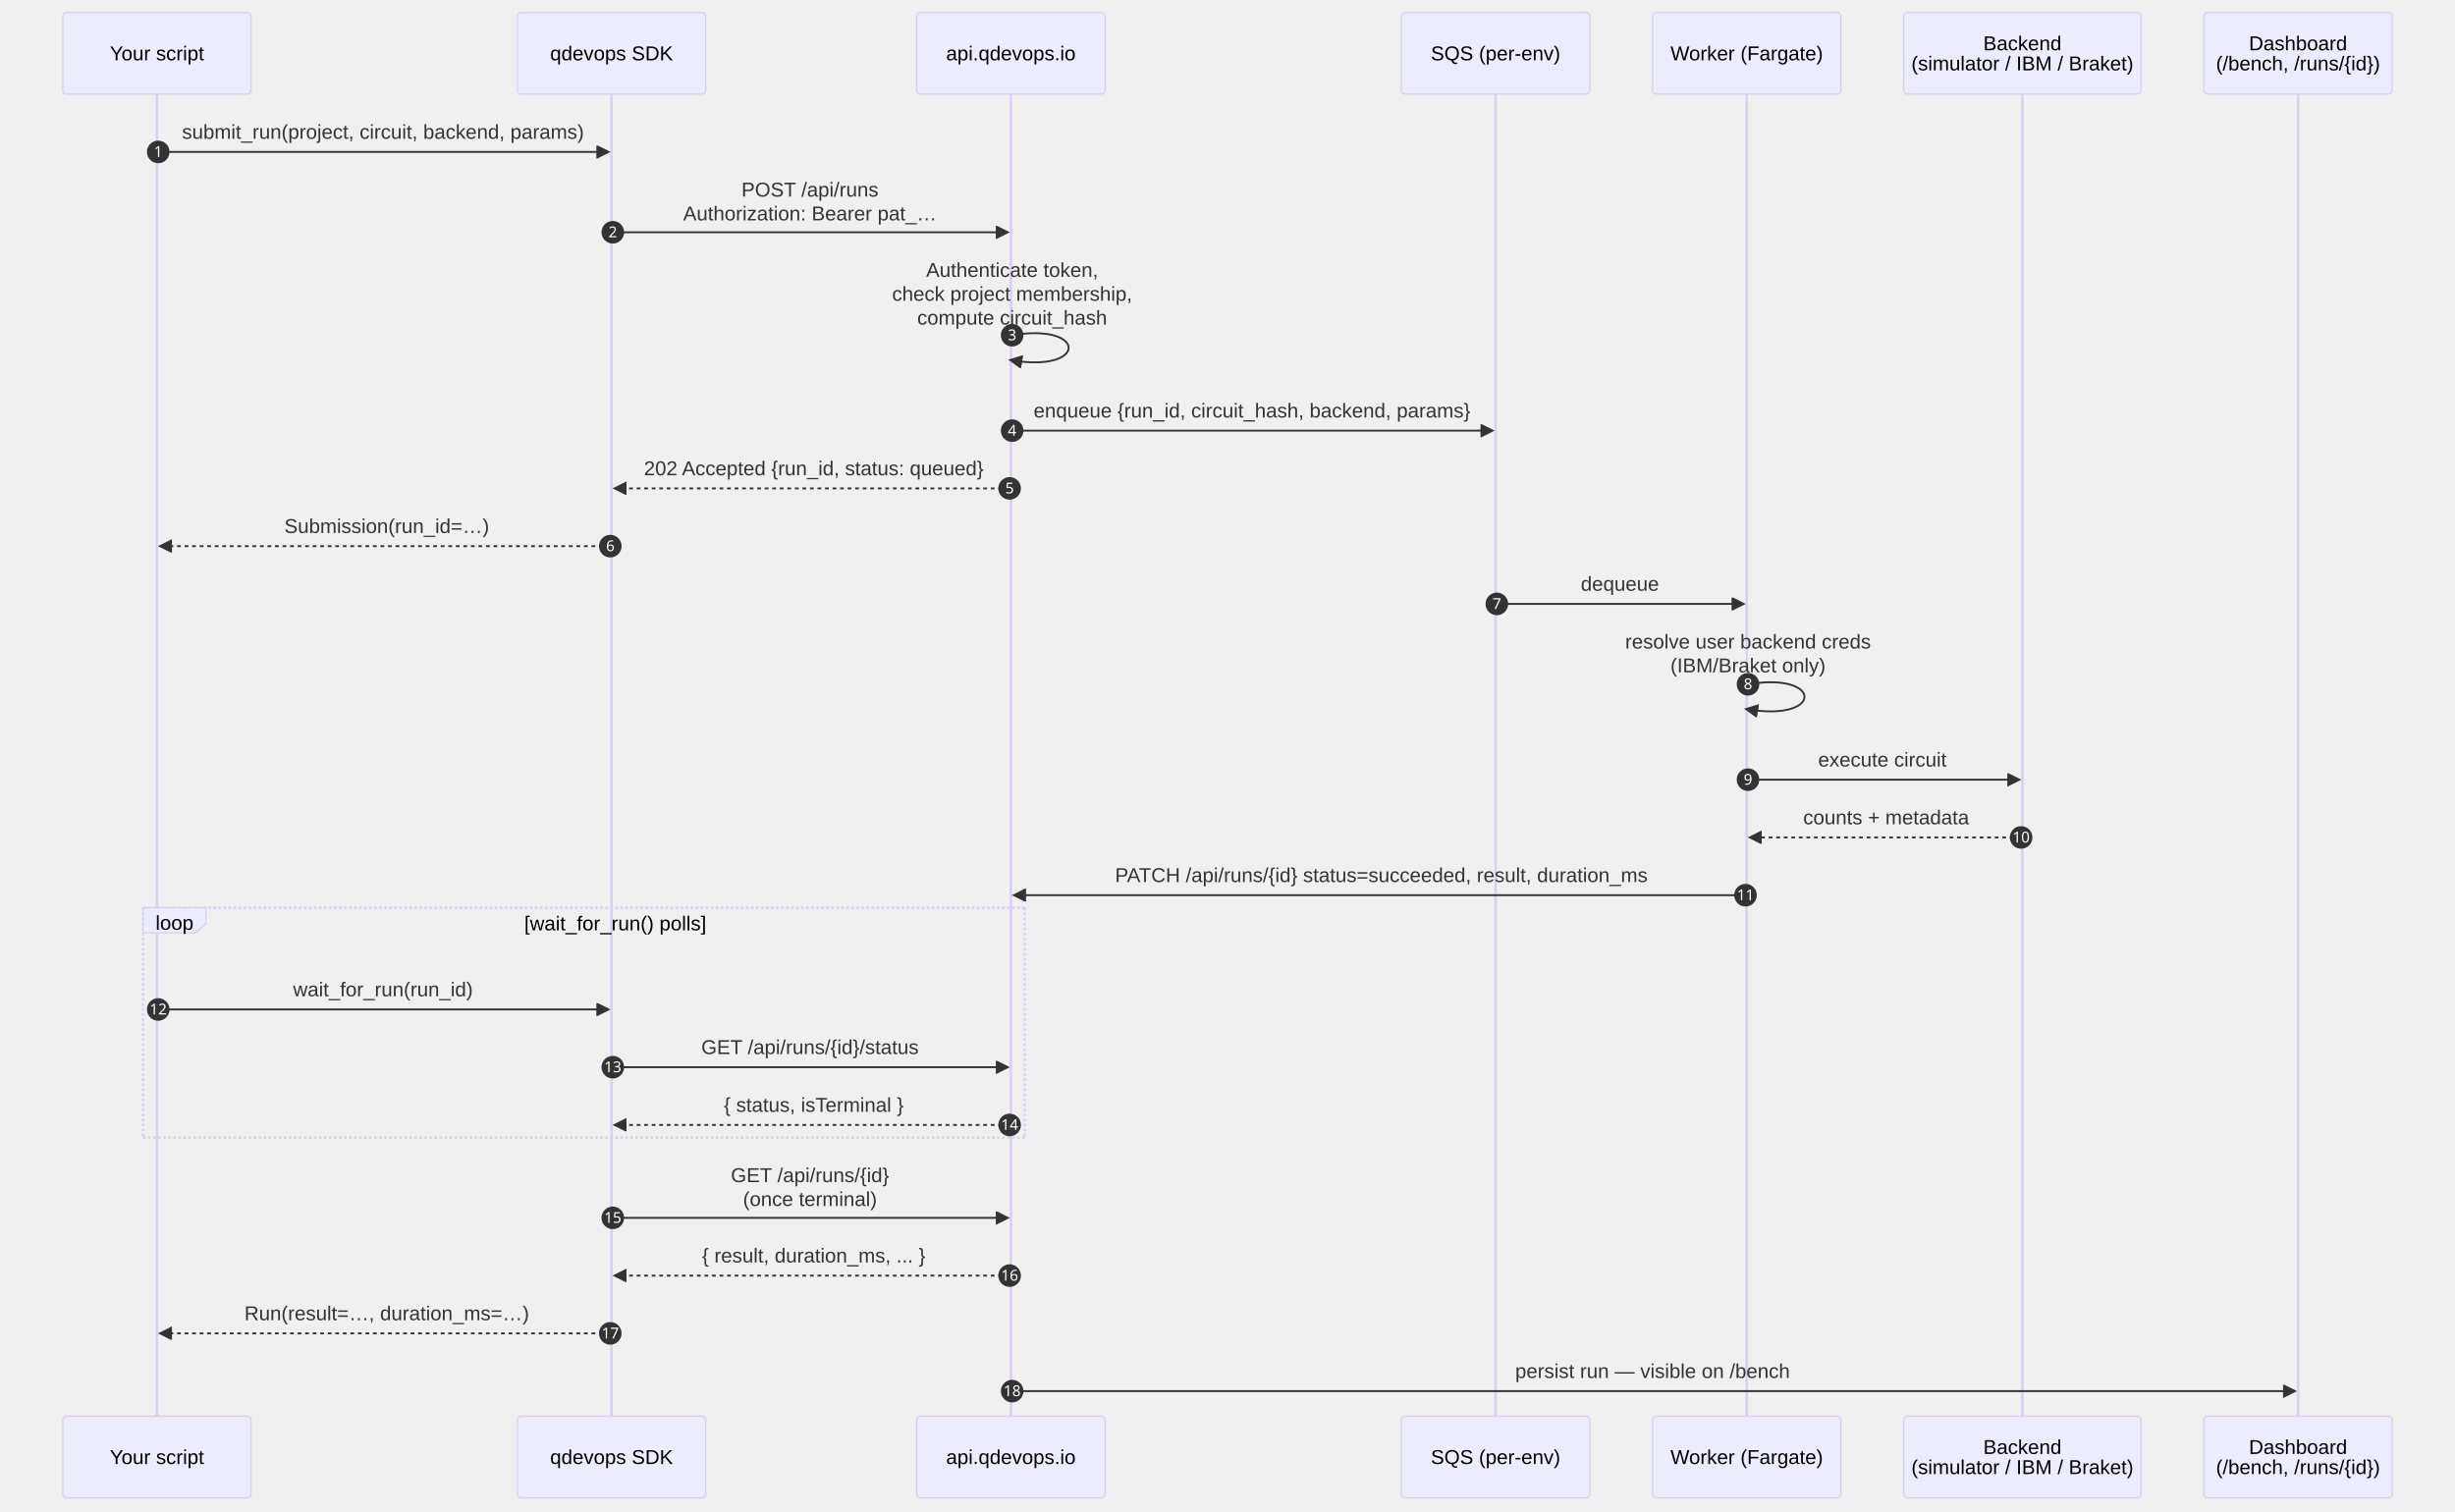
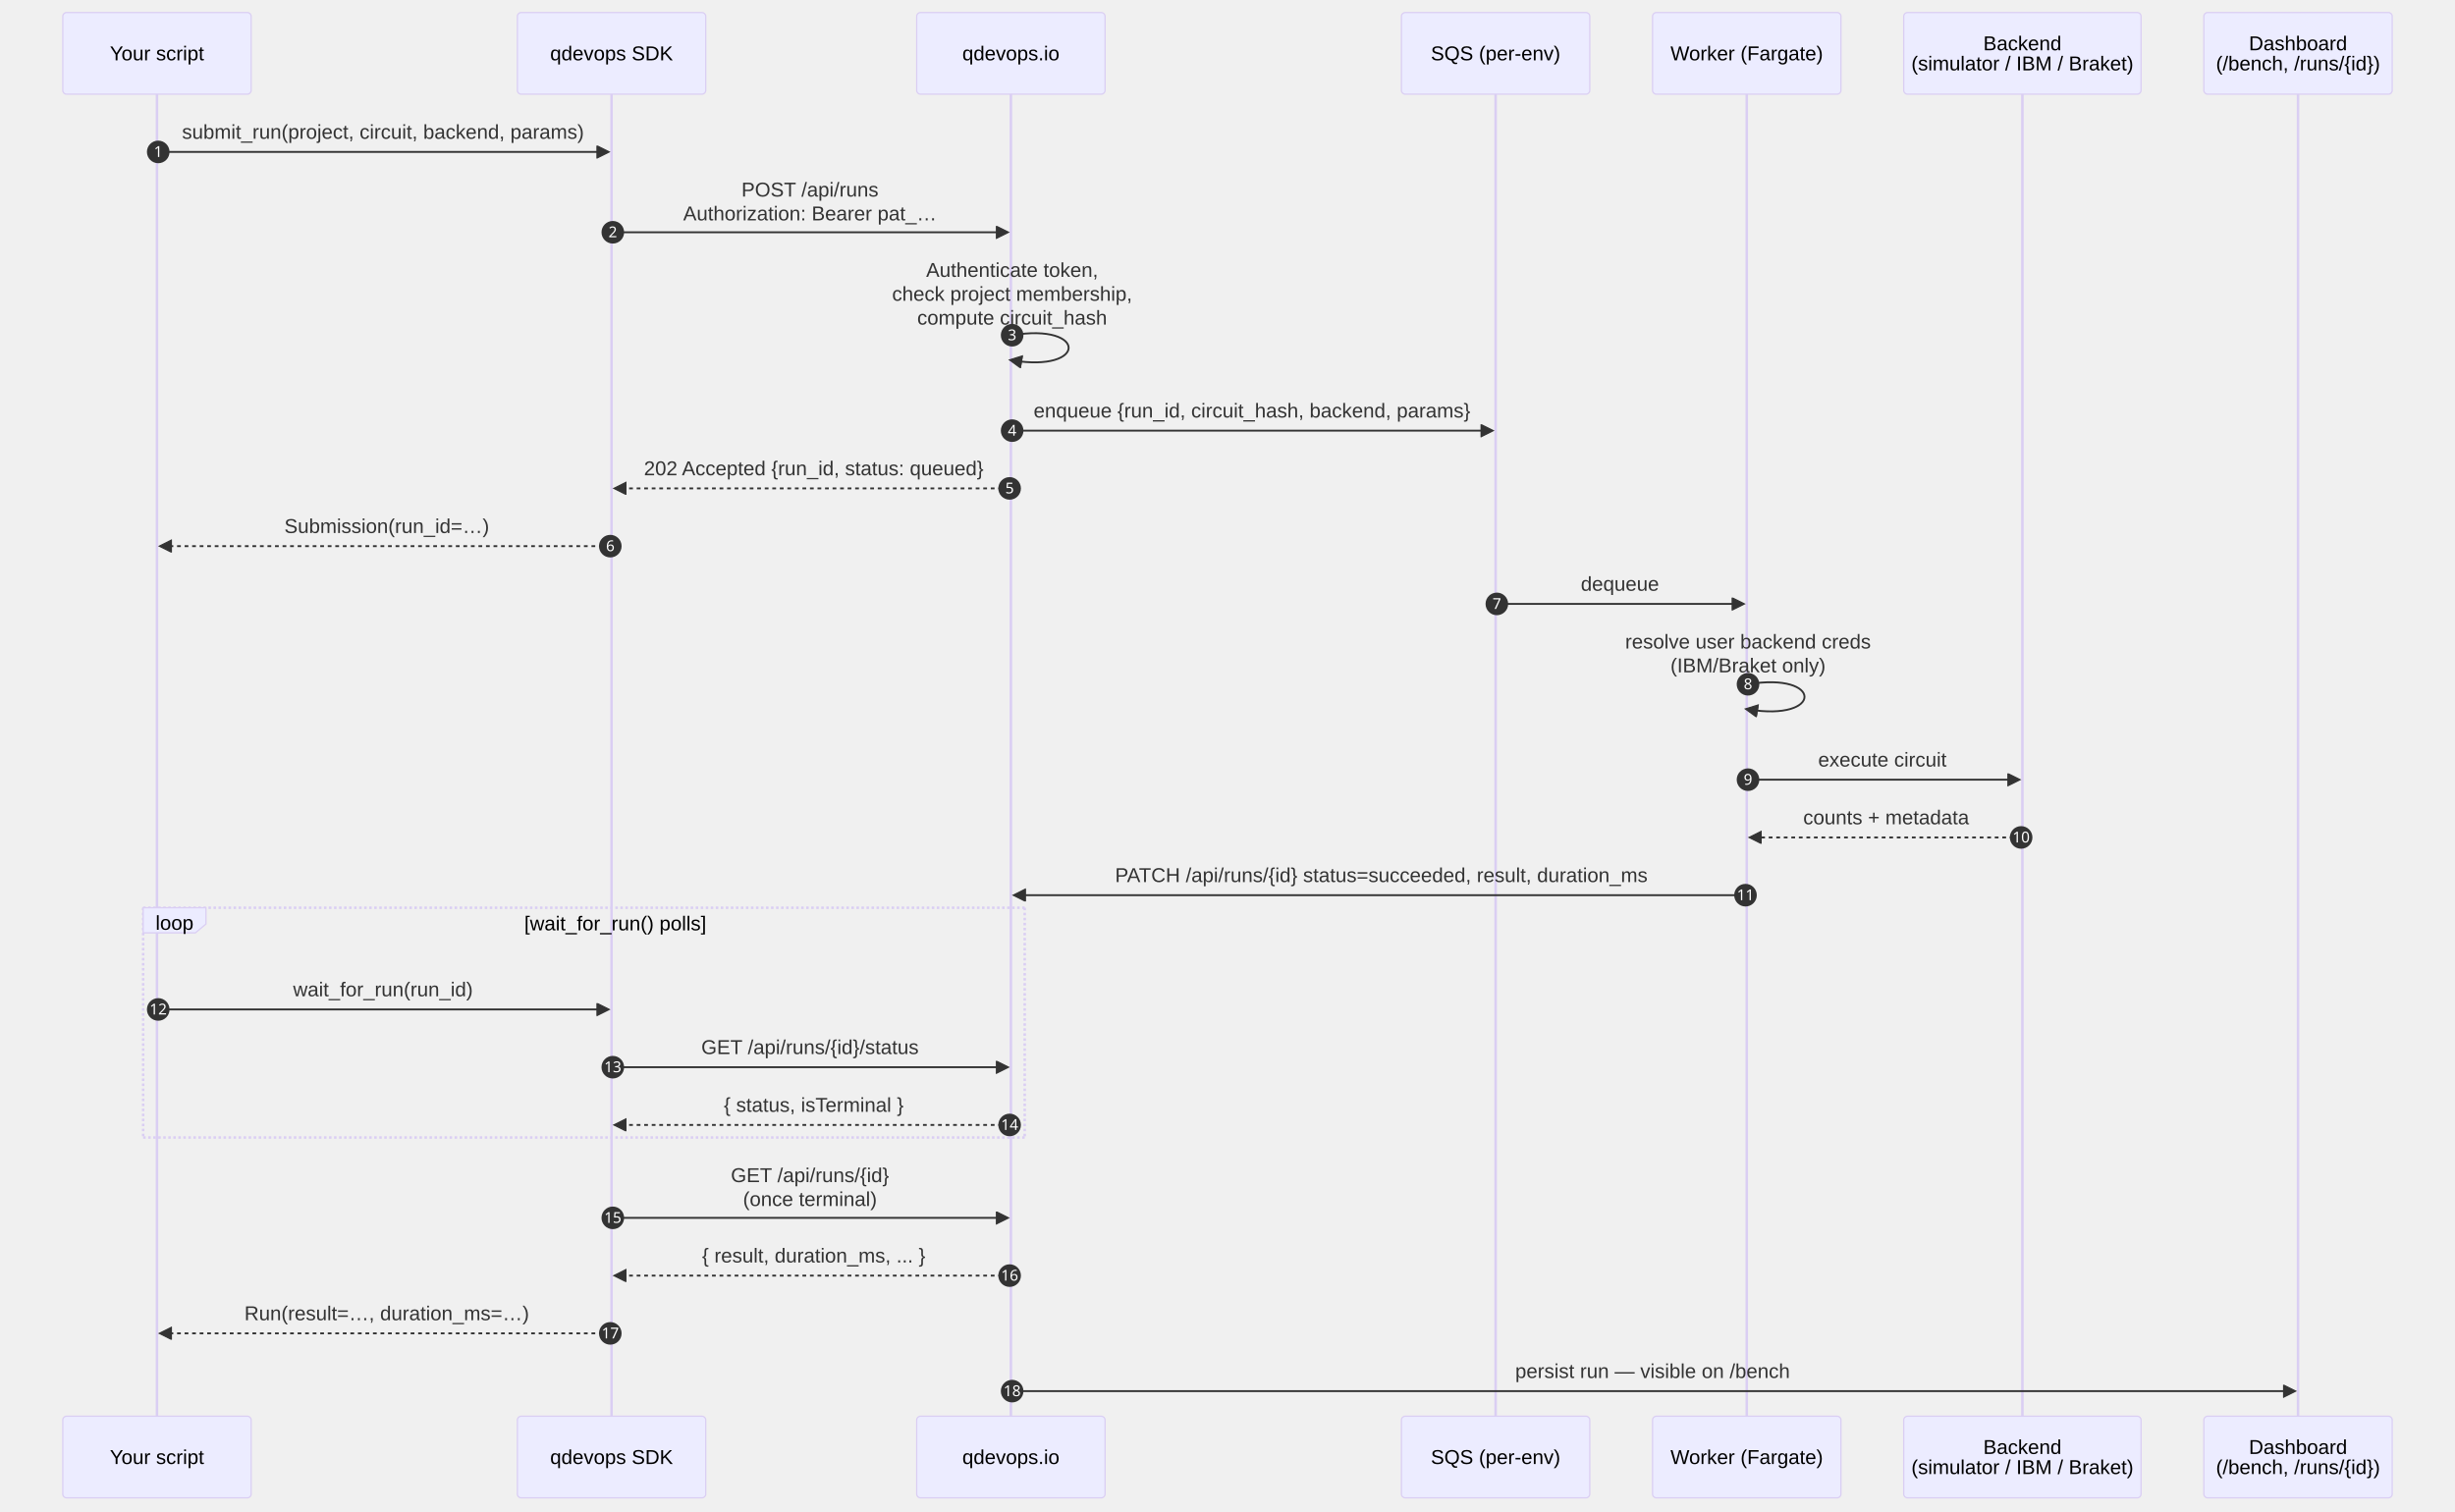
<svg xmlns="http://www.w3.org/2000/svg" id="my-svg" width="100%" style="max-width: 1955px; background-color: white;" viewBox="-50 -10 1955 1204" role="graphics-document document" aria-roledescription="sequence">
  <g>
    <rect x="1705" y="1118" fill="#eaeaea" stroke="#666" width="150" height="65" name="D" rx="3" ry="3" class="actor actor-bottom" />
    <text x="1780" y="1150.5" dominant-baseline="central" alignment-baseline="central" class="actor" style="text-anchor: middle; font-size: 16px; font-weight: 400;">
      <tspan x="1780" dy="-8">Dashboard</tspan>
    </text>
    <text x="1780" y="1150.5" dominant-baseline="central" alignment-baseline="central" class="actor" style="text-anchor: middle; font-size: 16px; font-weight: 400;">
      <tspan x="1780" dy="8">(/bench, /runs/{id})</tspan>
    </text>
  </g>
  <g>
    <rect x="1466" y="1118" fill="#eaeaea" stroke="#666" width="189" height="65" name="B" rx="3" ry="3" class="actor actor-bottom" />
    <text x="1560.5" y="1150.5" dominant-baseline="central" alignment-baseline="central" class="actor" style="text-anchor: middle; font-size: 16px; font-weight: 400;">
      <tspan x="1560.5" dy="-8">Backend</tspan>
    </text>
    <text x="1560.5" y="1150.5" dominant-baseline="central" alignment-baseline="central" class="actor" style="text-anchor: middle; font-size: 16px; font-weight: 400;">
      <tspan x="1560.5" dy="8">(simulator / IBM / Braket)</tspan>
    </text>
  </g>
  <g>
    <rect x="1266" y="1118" fill="#eaeaea" stroke="#666" width="150" height="65" name="W" rx="3" ry="3" class="actor actor-bottom" />
    <text x="1341" y="1150.5" dominant-baseline="central" alignment-baseline="central" class="actor" style="text-anchor: middle; font-size: 16px; font-weight: 400;">
      <tspan x="1341" dy="0">Worker (Fargate)</tspan>
    </text>
  </g>
  <g>
    <rect x="1066" y="1118" fill="#eaeaea" stroke="#666" width="150" height="65" name="Q" rx="3" ry="3" class="actor actor-bottom" />
    <text x="1141" y="1150.5" dominant-baseline="central" alignment-baseline="central" class="actor" style="text-anchor: middle; font-size: 16px; font-weight: 400;">
      <tspan x="1141" dy="0">SQS (per-env)</tspan>
    </text>
  </g>
  <g>
    <rect x="680" y="1118" fill="#eaeaea" stroke="#666" width="150" height="65" name="A" rx="3" ry="3" class="actor actor-bottom" />
    <text x="755" y="1150.5" dominant-baseline="central" alignment-baseline="central" class="actor" style="text-anchor: middle; font-size: 16px; font-weight: 400;">
-       <tspan x="755" dy="0">api.qdevops.io</tspan>
+       <tspan x="755" dy="0">qdevops.io</tspan>
    </text>
  </g>
  <g>
    <rect x="362" y="1118" fill="#eaeaea" stroke="#666" width="150" height="65" name="S" rx="3" ry="3" class="actor actor-bottom" />
    <text x="437" y="1150.5" dominant-baseline="central" alignment-baseline="central" class="actor" style="text-anchor: middle; font-size: 16px; font-weight: 400;">
      <tspan x="437" dy="0">qdevops SDK</tspan>
    </text>
  </g>
  <g>
    <rect x="0" y="1118" fill="#eaeaea" stroke="#666" width="150" height="65" name="U" rx="3" ry="3" class="actor actor-bottom" />
    <text x="75" y="1150.5" dominant-baseline="central" alignment-baseline="central" class="actor" style="text-anchor: middle; font-size: 16px; font-weight: 400;">
      <tspan x="75" dy="0">Your script</tspan>
    </text>
  </g>
  <g>
    <line id="actor6" x1="1780" y1="5" x2="1780" y2="1118" class="200" stroke-width="0.5px" stroke="#999" />
    <g id="root-6">
      <rect x="1705" y="0" fill="#eaeaea" stroke="#666" width="150" height="65" name="D" rx="3" ry="3" class="actor actor-top" />
      <text x="1780" y="32.5" dominant-baseline="central" alignment-baseline="central" class="actor" style="text-anchor: middle; font-size: 16px; font-weight: 400;">
        <tspan x="1780" dy="-8">Dashboard</tspan>
      </text>
      <text x="1780" y="32.5" dominant-baseline="central" alignment-baseline="central" class="actor" style="text-anchor: middle; font-size: 16px; font-weight: 400;">
        <tspan x="1780" dy="8">(/bench, /runs/{id})</tspan>
      </text>
    </g>
  </g>
  <g>
    <line id="actor5" x1="1560.5" y1="5" x2="1560.5" y2="1118" class="200" stroke-width="0.5px" stroke="#999" />
    <g id="root-5">
      <rect x="1466" y="0" fill="#eaeaea" stroke="#666" width="189" height="65" name="B" rx="3" ry="3" class="actor actor-top" />
      <text x="1560.5" y="32.5" dominant-baseline="central" alignment-baseline="central" class="actor" style="text-anchor: middle; font-size: 16px; font-weight: 400;">
        <tspan x="1560.5" dy="-8">Backend</tspan>
      </text>
      <text x="1560.5" y="32.5" dominant-baseline="central" alignment-baseline="central" class="actor" style="text-anchor: middle; font-size: 16px; font-weight: 400;">
        <tspan x="1560.5" dy="8">(simulator / IBM / Braket)</tspan>
      </text>
    </g>
  </g>
  <g>
    <line id="actor4" x1="1341" y1="5" x2="1341" y2="1118" class="200" stroke-width="0.5px" stroke="#999" />
    <g id="root-4">
      <rect x="1266" y="0" fill="#eaeaea" stroke="#666" width="150" height="65" name="W" rx="3" ry="3" class="actor actor-top" />
      <text x="1341" y="32.5" dominant-baseline="central" alignment-baseline="central" class="actor" style="text-anchor: middle; font-size: 16px; font-weight: 400;">
        <tspan x="1341" dy="0">Worker (Fargate)</tspan>
      </text>
    </g>
  </g>
  <g>
    <line id="actor3" x1="1141" y1="5" x2="1141" y2="1118" class="200" stroke-width="0.5px" stroke="#999" />
    <g id="root-3">
      <rect x="1066" y="0" fill="#eaeaea" stroke="#666" width="150" height="65" name="Q" rx="3" ry="3" class="actor actor-top" />
      <text x="1141" y="32.5" dominant-baseline="central" alignment-baseline="central" class="actor" style="text-anchor: middle; font-size: 16px; font-weight: 400;">
        <tspan x="1141" dy="0">SQS (per-env)</tspan>
      </text>
    </g>
  </g>
  <g>
    <line id="actor2" x1="755" y1="5" x2="755" y2="1118" class="200" stroke-width="0.5px" stroke="#999" />
    <g id="root-2">
      <rect x="680" y="0" fill="#eaeaea" stroke="#666" width="150" height="65" name="A" rx="3" ry="3" class="actor actor-top" />
      <text x="755" y="32.5" dominant-baseline="central" alignment-baseline="central" class="actor" style="text-anchor: middle; font-size: 16px; font-weight: 400;">
-         <tspan x="755" dy="0">api.qdevops.io</tspan>
+         <tspan x="755" dy="0">qdevops.io</tspan>
      </text>
    </g>
  </g>
  <g>
    <line id="actor1" x1="437" y1="5" x2="437" y2="1118" class="200" stroke-width="0.5px" stroke="#999" />
    <g id="root-1">
      <rect x="362" y="0" fill="#eaeaea" stroke="#666" width="150" height="65" name="S" rx="3" ry="3" class="actor actor-top" />
      <text x="437" y="32.5" dominant-baseline="central" alignment-baseline="central" class="actor" style="text-anchor: middle; font-size: 16px; font-weight: 400;">
        <tspan x="437" dy="0">qdevops SDK</tspan>
      </text>
    </g>
  </g>
  <g>
    <line id="actor0" x1="75" y1="5" x2="75" y2="1118" class="200" stroke-width="0.5px" stroke="#999" />
    <g id="root-0">
      <rect x="0" y="0" fill="#eaeaea" stroke="#666" width="150" height="65" name="U" rx="3" ry="3" class="actor actor-top" />
      <text x="75" y="32.5" dominant-baseline="central" alignment-baseline="central" class="actor" style="text-anchor: middle; font-size: 16px; font-weight: 400;">
        <tspan x="75" dy="0">Your script</tspan>
      </text>
    </g>
  </g>
  <style>#my-svg{font-family:"trebuchet ms",verdana,arial,sans-serif;font-size:16px;fill:#333;}#my-svg .error-icon{fill:#552222;}#my-svg .error-text{fill:#552222;stroke:#552222;}#my-svg .edge-thickness-normal{stroke-width:2px;}#my-svg .edge-thickness-thick{stroke-width:3.5px;}#my-svg .edge-pattern-solid{stroke-dasharray:0;}#my-svg .edge-pattern-dashed{stroke-dasharray:3;}#my-svg .edge-pattern-dotted{stroke-dasharray:2;}#my-svg .marker{fill:#333333;stroke:#333333;}#my-svg .marker.cross{stroke:#333333;}#my-svg svg{font-family:"trebuchet ms",verdana,arial,sans-serif;font-size:16px;}#my-svg .actor{stroke:hsl(259.626, 59.777%, 87.902%);fill:#ECECFF;}#my-svg text.actor&gt;tspan{fill:black;stroke:none;}#my-svg .actor-line{stroke:grey;}#my-svg .messageLine0{stroke-width:1.5;stroke-dasharray:none;stroke:#333;}#my-svg .messageLine1{stroke-width:1.5;stroke-dasharray:2,2;stroke:#333;}#my-svg #arrowhead path{fill:#333;stroke:#333;}#my-svg .sequenceNumber{fill:white;}#my-svg #sequencenumber{fill:#333;}#my-svg #crosshead path{fill:#333;stroke:#333;}#my-svg .messageText{fill:#333;stroke:none;}#my-svg .labelBox{stroke:hsl(259.626, 59.777%, 87.902%);fill:#ECECFF;}#my-svg .labelText,#my-svg .labelText&gt;tspan{fill:black;stroke:none;}#my-svg .loopText,#my-svg .loopText&gt;tspan{fill:black;stroke:none;}#my-svg .loopLine{stroke-width:2px;stroke-dasharray:2,2;stroke:hsl(259.626, 59.777%, 87.902%);fill:hsl(259.626, 59.777%, 87.902%);}#my-svg .note{stroke:#aaaa33;fill:#fff5ad;}#my-svg .noteText,#my-svg .noteText&gt;tspan{fill:black;stroke:none;}#my-svg .activation0{fill:#f4f4f4;stroke:#666;}#my-svg .activation1{fill:#f4f4f4;stroke:#666;}#my-svg .activation2{fill:#f4f4f4;stroke:#666;}#my-svg .actorPopupMenu{position:absolute;}#my-svg .actorPopupMenuPanel{position:absolute;fill:#ECECFF;box-shadow:0px 8px 16px 0px rgba(0,0,0,0.2);filter:drop-shadow(3px 5px 2px rgb(0 0 0 / 0.4));}#my-svg .actor-man line{stroke:hsl(259.626, 59.777%, 87.902%);fill:#ECECFF;}#my-svg .actor-man circle,#my-svg line{stroke:hsl(259.626, 59.777%, 87.902%);fill:#ECECFF;stroke-width:2px;}#my-svg :root{--mermaid-font-family:"trebuchet ms",verdana,arial,sans-serif;}</style>
  <g />
  <defs>
    <symbol id="computer" width="24" height="24">
      <path transform="scale(.5)" d="M2 2v13h20v-13h-20zm18 11h-16v-9h16v9zm-10.228 6l.466-1h3.524l.467 1h-4.457zm14.228 3h-24l2-6h2.104l-1.33 4h18.45l-1.297-4h2.073l2 6zm-5-10h-14v-7h14v7z" />
    </symbol>
  </defs>
  <defs>
    <symbol id="database" fill-rule="evenodd" clip-rule="evenodd">
      <path transform="scale(.5)" d="M12.258.001l.256.004.255.005.253.008.251.01.249.012.247.015.246.016.242.019.241.02.239.023.236.024.233.027.231.028.229.031.225.032.223.034.22.036.217.038.214.04.211.041.208.043.205.045.201.046.198.048.194.05.191.051.187.053.183.054.18.056.175.057.172.059.168.06.163.061.16.063.155.064.15.066.074.033.073.033.071.034.07.034.069.035.068.035.067.035.066.035.064.036.064.036.062.036.06.036.06.037.058.037.058.037.055.038.055.038.053.038.052.038.051.039.05.039.048.039.047.039.045.04.044.04.043.04.041.04.04.041.039.041.037.041.036.041.034.041.033.042.032.042.03.042.029.042.027.042.026.043.024.043.023.043.021.043.02.043.018.044.017.043.015.044.013.044.012.044.011.045.009.044.007.045.006.045.004.045.002.045.001.045v17l-.001.045-.002.045-.004.045-.006.045-.007.045-.009.044-.011.045-.012.044-.013.044-.015.044-.017.043-.018.044-.02.043-.021.043-.023.043-.024.043-.026.043-.027.042-.029.042-.03.042-.032.042-.033.042-.034.041-.036.041-.037.041-.039.041-.04.041-.041.04-.043.04-.044.04-.045.04-.047.039-.048.039-.05.039-.051.039-.052.038-.053.038-.055.038-.055.038-.058.037-.058.037-.06.037-.06.036-.062.036-.064.036-.064.036-.066.035-.067.035-.068.035-.069.035-.07.034-.071.034-.073.033-.074.033-.15.066-.155.064-.16.063-.163.061-.168.06-.172.059-.175.057-.18.056-.183.054-.187.053-.191.051-.194.05-.198.048-.201.046-.205.045-.208.043-.211.041-.214.04-.217.038-.22.036-.223.034-.225.032-.229.031-.231.028-.233.027-.236.024-.239.023-.241.02-.242.019-.246.016-.247.015-.249.012-.251.01-.253.008-.255.005-.256.004-.258.001-.258-.001-.256-.004-.255-.005-.253-.008-.251-.01-.249-.012-.247-.015-.245-.016-.243-.019-.241-.02-.238-.023-.236-.024-.234-.027-.231-.028-.228-.031-.226-.032-.223-.034-.22-.036-.217-.038-.214-.04-.211-.041-.208-.043-.204-.045-.201-.046-.198-.048-.195-.05-.19-.051-.187-.053-.184-.054-.179-.056-.176-.057-.172-.059-.167-.06-.164-.061-.159-.063-.155-.064-.151-.066-.074-.033-.072-.033-.072-.034-.07-.034-.069-.035-.068-.035-.067-.035-.066-.035-.064-.036-.063-.036-.062-.036-.061-.036-.06-.037-.058-.037-.057-.037-.056-.038-.055-.038-.053-.038-.052-.038-.051-.039-.049-.039-.049-.039-.046-.039-.046-.04-.044-.04-.043-.04-.041-.04-.04-.041-.039-.041-.037-.041-.036-.041-.034-.041-.033-.042-.032-.042-.03-.042-.029-.042-.027-.042-.026-.043-.024-.043-.023-.043-.021-.043-.02-.043-.018-.044-.017-.043-.015-.044-.013-.044-.012-.044-.011-.045-.009-.044-.007-.045-.006-.045-.004-.045-.002-.045-.001-.045v-17l.001-.045.002-.045.004-.045.006-.045.007-.045.009-.044.011-.045.012-.044.013-.044.015-.044.017-.043.018-.044.02-.043.021-.043.023-.043.024-.043.026-.043.027-.042.029-.042.03-.042.032-.042.033-.042.034-.041.036-.041.037-.041.039-.041.04-.041.041-.04.043-.04.044-.04.046-.04.046-.039.049-.039.049-.039.051-.039.052-.038.053-.038.055-.038.056-.038.057-.037.058-.037.06-.037.061-.036.062-.036.063-.036.064-.036.066-.035.067-.035.068-.035.069-.035.07-.034.072-.034.072-.033.074-.033.151-.066.155-.064.159-.063.164-.061.167-.06.172-.059.176-.057.179-.056.184-.054.187-.053.19-.051.195-.05.198-.048.201-.046.204-.045.208-.043.211-.041.214-.04.217-.038.22-.036.223-.034.226-.032.228-.031.231-.028.234-.027.236-.024.238-.023.241-.02.243-.019.245-.016.247-.015.249-.012.251-.01.253-.008.255-.005.256-.004.258-.001.258.001zm-9.258 20.499v.01l.001.021.003.021.004.022.005.021.006.022.007.022.009.023.01.022.011.023.012.023.013.023.015.023.016.024.017.023.018.024.019.024.021.024.022.025.023.024.024.025.052.049.056.05.061.051.066.051.07.051.075.051.079.052.084.052.088.052.092.052.097.052.102.051.105.052.11.052.114.051.119.051.123.051.127.05.131.05.135.05.139.048.144.049.147.047.152.047.155.047.16.045.163.045.167.043.171.043.176.041.178.041.183.039.187.039.19.037.194.035.197.035.202.033.204.031.209.03.212.029.216.027.219.025.222.024.226.021.23.02.233.018.236.016.24.015.243.012.246.01.249.008.253.005.256.004.259.001.26-.001.257-.004.254-.005.25-.008.247-.011.244-.012.241-.014.237-.016.233-.018.231-.021.226-.021.224-.024.22-.026.216-.027.212-.028.21-.031.205-.031.202-.034.198-.034.194-.036.191-.037.187-.039.183-.04.179-.04.175-.042.172-.043.168-.044.163-.045.16-.046.155-.046.152-.047.148-.048.143-.049.139-.049.136-.05.131-.05.126-.05.123-.051.118-.052.114-.051.11-.052.106-.052.101-.052.096-.052.092-.052.088-.053.083-.051.079-.052.074-.052.07-.051.065-.051.06-.051.056-.05.051-.05.023-.024.023-.025.021-.024.02-.024.019-.024.018-.024.017-.024.015-.023.014-.024.013-.023.012-.023.01-.023.01-.022.008-.022.006-.022.006-.022.004-.022.004-.021.001-.021.001-.021v-4.127l-.077.055-.08.053-.083.054-.085.053-.087.052-.09.052-.093.051-.095.05-.097.05-.1.049-.102.049-.105.048-.106.047-.109.047-.111.046-.114.045-.115.045-.118.044-.12.043-.122.042-.124.042-.126.041-.128.04-.13.04-.132.038-.134.038-.135.037-.138.037-.139.035-.142.035-.143.034-.144.033-.147.032-.148.031-.15.03-.151.03-.153.029-.154.027-.156.027-.158.026-.159.025-.161.024-.162.023-.163.022-.165.021-.166.02-.167.019-.169.018-.169.017-.171.016-.173.015-.173.014-.175.013-.175.012-.177.011-.178.01-.179.008-.179.008-.181.006-.182.005-.182.004-.184.003-.184.002h-.37l-.184-.002-.184-.003-.182-.004-.182-.005-.181-.006-.179-.008-.179-.008-.178-.01-.176-.011-.176-.012-.175-.013-.173-.014-.172-.015-.171-.016-.17-.017-.169-.018-.167-.019-.166-.02-.165-.021-.163-.022-.162-.023-.161-.024-.159-.025-.157-.026-.156-.027-.155-.027-.153-.029-.151-.03-.15-.03-.148-.031-.146-.032-.145-.033-.143-.034-.141-.035-.14-.035-.137-.037-.136-.037-.134-.038-.132-.038-.13-.04-.128-.04-.126-.041-.124-.042-.122-.042-.12-.044-.117-.043-.116-.045-.113-.045-.112-.046-.109-.047-.106-.047-.105-.048-.102-.049-.1-.049-.097-.05-.095-.05-.093-.052-.09-.051-.087-.052-.085-.053-.083-.054-.08-.054-.077-.054v4.127zm0-5.654v.011l.001.021.003.021.004.021.005.022.006.022.007.022.009.022.01.022.011.023.012.023.013.023.015.024.016.023.017.024.018.024.019.024.021.024.022.024.023.025.024.024.052.05.056.05.061.05.066.051.07.051.075.052.079.051.084.052.088.052.092.052.097.052.102.052.105.052.11.051.114.051.119.052.123.05.127.051.131.05.135.049.139.049.144.048.147.048.152.047.155.046.16.045.163.045.167.044.171.042.176.042.178.04.183.04.187.038.19.037.194.036.197.034.202.033.204.032.209.03.212.028.216.027.219.025.222.024.226.022.23.02.233.018.236.016.24.014.243.012.246.01.249.008.253.006.256.003.259.001.26-.001.257-.003.254-.006.25-.008.247-.01.244-.012.241-.015.237-.016.233-.018.231-.02.226-.022.224-.024.22-.025.216-.027.212-.029.21-.03.205-.032.202-.033.198-.035.194-.036.191-.037.187-.039.183-.039.179-.041.175-.042.172-.043.168-.044.163-.045.16-.045.155-.047.152-.047.148-.048.143-.048.139-.05.136-.049.131-.05.126-.051.123-.051.118-.051.114-.052.11-.052.106-.052.101-.052.096-.052.092-.052.088-.052.083-.052.079-.052.074-.051.07-.052.065-.051.06-.05.056-.051.051-.049.023-.025.023-.024.021-.025.02-.024.019-.024.018-.024.017-.024.015-.023.014-.023.013-.024.012-.022.01-.023.01-.023.008-.022.006-.022.006-.022.004-.021.004-.022.001-.021.001-.021v-4.139l-.077.054-.08.054-.083.054-.085.052-.087.053-.09.051-.093.051-.095.051-.097.05-.1.049-.102.049-.105.048-.106.047-.109.047-.111.046-.114.045-.115.044-.118.044-.12.044-.122.042-.124.042-.126.041-.128.04-.13.039-.132.039-.134.038-.135.037-.138.036-.139.036-.142.035-.143.033-.144.033-.147.033-.148.031-.15.03-.151.03-.153.028-.154.028-.156.027-.158.026-.159.025-.161.024-.162.023-.163.022-.165.021-.166.02-.167.019-.169.018-.169.017-.171.016-.173.015-.173.014-.175.013-.175.012-.177.011-.178.009-.179.009-.179.007-.181.007-.182.005-.182.004-.184.003-.184.002h-.37l-.184-.002-.184-.003-.182-.004-.182-.005-.181-.007-.179-.007-.179-.009-.178-.009-.176-.011-.176-.012-.175-.013-.173-.014-.172-.015-.171-.016-.17-.017-.169-.018-.167-.019-.166-.02-.165-.021-.163-.022-.162-.023-.161-.024-.159-.025-.157-.026-.156-.027-.155-.028-.153-.028-.151-.03-.15-.03-.148-.031-.146-.033-.145-.033-.143-.033-.141-.035-.14-.036-.137-.036-.136-.037-.134-.038-.132-.039-.13-.039-.128-.04-.126-.041-.124-.042-.122-.043-.12-.043-.117-.044-.116-.044-.113-.046-.112-.046-.109-.046-.106-.047-.105-.048-.102-.049-.1-.049-.097-.05-.095-.051-.093-.051-.09-.051-.087-.053-.085-.052-.083-.054-.08-.054-.077-.054v4.139zm0-5.666v.011l.001.02.003.022.004.021.005.022.006.021.007.022.009.023.01.022.011.023.012.023.013.023.015.023.016.024.017.024.018.023.019.024.021.025.022.024.023.024.024.025.052.05.056.05.061.05.066.051.07.051.075.052.079.051.084.052.088.052.092.052.097.052.102.052.105.051.11.052.114.051.119.051.123.051.127.05.131.05.135.05.139.049.144.048.147.048.152.047.155.046.16.045.163.045.167.043.171.043.176.042.178.04.183.04.187.038.19.037.194.036.197.034.202.033.204.032.209.03.212.028.216.027.219.025.222.024.226.021.23.02.233.018.236.017.24.014.243.012.246.01.249.008.253.006.256.003.259.001.26-.001.257-.003.254-.006.25-.008.247-.01.244-.013.241-.014.237-.016.233-.018.231-.02.226-.022.224-.024.22-.025.216-.027.212-.029.21-.03.205-.032.202-.033.198-.035.194-.036.191-.037.187-.039.183-.039.179-.041.175-.042.172-.043.168-.044.163-.045.16-.045.155-.047.152-.047.148-.048.143-.049.139-.049.136-.049.131-.051.126-.05.123-.051.118-.052.114-.051.11-.052.106-.052.101-.052.096-.052.092-.052.088-.052.083-.052.079-.052.074-.052.07-.051.065-.051.06-.051.056-.05.051-.049.023-.025.023-.025.021-.024.02-.024.019-.024.018-.024.017-.024.015-.023.014-.024.013-.023.012-.023.01-.022.01-.023.008-.022.006-.022.006-.022.004-.022.004-.021.001-.021.001-.021v-4.153l-.077.054-.08.054-.083.053-.085.053-.087.053-.09.051-.093.051-.095.051-.097.05-.1.049-.102.048-.105.048-.106.048-.109.046-.111.046-.114.046-.115.044-.118.044-.12.043-.122.043-.124.042-.126.041-.128.04-.13.039-.132.039-.134.038-.135.037-.138.036-.139.036-.142.034-.143.034-.144.033-.147.032-.148.032-.15.03-.151.03-.153.028-.154.028-.156.027-.158.026-.159.024-.161.024-.162.023-.163.023-.165.021-.166.02-.167.019-.169.018-.169.017-.171.016-.173.015-.173.014-.175.013-.175.012-.177.01-.178.01-.179.009-.179.007-.181.006-.182.006-.182.004-.184.003-.184.001-.185.001-.185-.001-.184-.001-.184-.003-.182-.004-.182-.006-.181-.006-.179-.007-.179-.009-.178-.01-.176-.01-.176-.012-.175-.013-.173-.014-.172-.015-.171-.016-.17-.017-.169-.018-.167-.019-.166-.02-.165-.021-.163-.023-.162-.023-.161-.024-.159-.024-.157-.026-.156-.027-.155-.028-.153-.028-.151-.03-.15-.03-.148-.032-.146-.032-.145-.033-.143-.034-.141-.034-.14-.036-.137-.036-.136-.037-.134-.038-.132-.039-.13-.039-.128-.041-.126-.041-.124-.041-.122-.043-.12-.043-.117-.044-.116-.044-.113-.046-.112-.046-.109-.046-.106-.048-.105-.048-.102-.048-.1-.05-.097-.049-.095-.051-.093-.051-.09-.052-.087-.052-.085-.053-.083-.053-.08-.054-.077-.054v4.153zm8.74-8.179l-.257.004-.254.005-.25.008-.247.011-.244.012-.241.014-.237.016-.233.018-.231.021-.226.022-.224.023-.22.026-.216.027-.212.028-.21.031-.205.032-.202.033-.198.034-.194.036-.191.038-.187.038-.183.04-.179.041-.175.042-.172.043-.168.043-.163.045-.16.046-.155.046-.152.048-.148.048-.143.048-.139.049-.136.05-.131.05-.126.051-.123.051-.118.051-.114.052-.11.052-.106.052-.101.052-.096.052-.092.052-.088.052-.083.052-.079.052-.074.051-.07.052-.065.051-.06.05-.056.05-.051.05-.023.025-.023.024-.021.024-.02.025-.019.024-.018.024-.017.023-.015.024-.014.023-.013.023-.012.023-.01.023-.01.022-.008.022-.006.023-.006.021-.004.022-.004.021-.001.021-.001.021.001.021.001.021.004.021.004.022.006.021.006.023.008.022.01.022.01.023.012.023.013.023.014.023.015.024.017.023.018.024.019.024.02.025.021.024.023.024.023.025.051.05.056.05.06.05.065.051.07.052.074.051.079.052.083.052.088.052.092.052.096.052.101.052.106.052.11.052.114.052.118.051.123.051.126.051.131.05.136.05.139.049.143.048.148.048.152.048.155.046.16.046.163.045.168.043.172.043.175.042.179.041.183.04.187.038.191.038.194.036.198.034.202.033.205.032.21.031.212.028.216.027.22.026.224.023.226.022.231.021.233.018.237.016.241.014.244.012.247.011.25.008.254.005.257.004.26.001.26-.001.257-.004.254-.005.25-.008.247-.011.244-.012.241-.014.237-.016.233-.018.231-.021.226-.022.224-.023.22-.026.216-.027.212-.028.21-.031.205-.032.202-.033.198-.034.194-.036.191-.038.187-.038.183-.04.179-.041.175-.042.172-.043.168-.043.163-.045.16-.046.155-.046.152-.048.148-.048.143-.048.139-.049.136-.05.131-.05.126-.051.123-.051.118-.051.114-.052.11-.052.106-.052.101-.052.096-.052.092-.052.088-.052.083-.052.079-.052.074-.051.07-.052.065-.051.06-.05.056-.05.051-.05.023-.025.023-.024.021-.024.02-.025.019-.024.018-.024.017-.023.015-.024.014-.023.013-.023.012-.023.01-.023.01-.022.008-.022.006-.023.006-.021.004-.022.004-.021.001-.021.001-.021-.001-.021-.001-.021-.004-.021-.004-.022-.006-.021-.006-.023-.008-.022-.01-.022-.01-.023-.012-.023-.013-.023-.014-.023-.015-.024-.017-.023-.018-.024-.019-.024-.02-.025-.021-.024-.023-.024-.023-.025-.051-.05-.056-.05-.06-.05-.065-.051-.07-.052-.074-.051-.079-.052-.083-.052-.088-.052-.092-.052-.096-.052-.101-.052-.106-.052-.11-.052-.114-.052-.118-.051-.123-.051-.126-.051-.131-.05-.136-.05-.139-.049-.143-.048-.148-.048-.152-.048-.155-.046-.16-.046-.163-.045-.168-.043-.172-.043-.175-.042-.179-.041-.183-.04-.187-.038-.191-.038-.194-.036-.198-.034-.202-.033-.205-.032-.21-.031-.212-.028-.216-.027-.22-.026-.224-.023-.226-.022-.231-.021-.233-.018-.237-.016-.241-.014-.244-.012-.247-.011-.25-.008-.254-.005-.257-.004-.26-.001-.26.001z" />
    </symbol>
  </defs>
  <defs>
    <symbol id="clock" width="24" height="24">
      <path transform="scale(.5)" d="M12 2c5.514 0 10 4.486 10 10s-4.486 10-10 10-10-4.486-10-10 4.486-10 10-10zm0-2c-6.627 0-12 5.373-12 12s5.373 12 12 12 12-5.373 12-12-5.373-12-12-12zm5.848 12.459c.202.038.202.333.001.372-1.907.361-6.045 1.111-6.547 1.111-.719 0-1.301-.582-1.301-1.301 0-.512.77-5.447 1.125-7.445.034-.192.312-.181.343.014l.985 6.238 5.394 1.011z" />
    </symbol>
  </defs>
  <defs>
    <marker id="arrowhead" refX="7.9" refY="5" markerUnits="userSpaceOnUse" markerWidth="12" markerHeight="12" orient="auto">
      <path d="M 0 0 L 10 5 L 0 10 z" />
    </marker>
  </defs>
  <defs>
    <marker id="crosshead" markerWidth="15" markerHeight="8" orient="auto" refX="4" refY="4.5">
      <path fill="none" stroke="#000000" stroke-width="1pt" d="M 1,2 L 6,7 M 6,2 L 1,7" style="stroke-dasharray: 0, 0;" />
    </marker>
  </defs>
  <defs>
    <marker id="filled-head" refX="15.5" refY="7" markerWidth="20" markerHeight="28" orient="auto">
      <path d="M 18,7 L9,13 L14,7 L9,1 Z" />
    </marker>
  </defs>
  <defs>
    <marker id="sequencenumber" refX="15" refY="15" markerWidth="60" markerHeight="40" orient="auto">
      <circle cx="15" cy="15" r="6" />
    </marker>
  </defs>
  <g>
    <line x1="64" y1="713" x2="766" y2="713" class="loopLine" />
    <line x1="766" y1="713" x2="766" y2="896" class="loopLine" />
    <line x1="64" y1="896" x2="766" y2="896" class="loopLine" />
    <line x1="64" y1="713" x2="64" y2="896" class="loopLine" />
    <polygon points="64,713 114,713 114,726 105.6,733 64,733" class="labelBox" />
    <text x="89" y="726" text-anchor="middle" dominant-baseline="middle" alignment-baseline="middle" class="labelText" style="font-size: 16px; font-weight: 400;">loop</text>
    <text x="440" y="731" text-anchor="middle" class="loopText" style="font-size: 16px; font-weight: 400;">
      <tspan x="440">[wait_for_run() polls]</tspan>
    </text>
  </g>
  <text x="255" y="80" text-anchor="middle" dominant-baseline="middle" alignment-baseline="middle" class="messageText" dy="1em" style="font-size: 16px; font-weight: 400;">submit_run(project, circuit, backend, params)</text>
  <line x1="76" y1="111" x2="433" y2="111" class="messageLine0" stroke-width="2" stroke="none" marker-end="url(#arrowhead)" marker-start="url(#sequencenumber)" style="fill: none;" />
  <text x="76" y="115" font-family="sans-serif" font-size="12px" text-anchor="middle" class="sequenceNumber">1</text>
  <text x="595" y="126" text-anchor="middle" dominant-baseline="middle" alignment-baseline="middle" class="messageText" dy="1em" style="font-size: 16px; font-weight: 400;">POST /api/runs</text>
  <text x="595" y="145" text-anchor="middle" dominant-baseline="middle" alignment-baseline="middle" class="messageText" dy="1em" style="font-size: 16px; font-weight: 400;">Authorization: Bearer pat_…</text>
  <line x1="438" y1="175" x2="751" y2="175" class="messageLine0" stroke-width="2" stroke="none" marker-end="url(#arrowhead)" marker-start="url(#sequencenumber)" style="fill: none;" />
  <text x="438" y="179" font-family="sans-serif" font-size="12px" text-anchor="middle" class="sequenceNumber">2</text>
  <text x="756" y="190" text-anchor="middle" dominant-baseline="middle" alignment-baseline="middle" class="messageText" dy="1em" style="font-size: 16px; font-weight: 400;">Authenticate token,</text>
  <text x="756" y="209" text-anchor="middle" dominant-baseline="middle" alignment-baseline="middle" class="messageText" dy="1em" style="font-size: 16px; font-weight: 400;">check project membership,</text>
  <text x="756" y="228" text-anchor="middle" dominant-baseline="middle" alignment-baseline="middle" class="messageText" dy="1em" style="font-size: 16px; font-weight: 400;">compute circuit_hash</text>
  <path d="M 756,257 C 816,247 816,287 756,277" class="messageLine0" stroke-width="2" stroke="none" marker-end="url(#arrowhead)" marker-start="url(#sequencenumber)" style="fill: none;" />
  <text x="756" y="261" font-family="sans-serif" font-size="12px" text-anchor="middle" class="sequenceNumber">3</text>
  <text x="947" y="302" text-anchor="middle" dominant-baseline="middle" alignment-baseline="middle" class="messageText" dy="1em" style="font-size: 16px; font-weight: 400;">enqueue {run_id, circuit_hash, backend, params}</text>
  <line x1="756" y1="333" x2="1137" y2="333" class="messageLine0" stroke-width="2" stroke="none" marker-end="url(#arrowhead)" marker-start="url(#sequencenumber)" style="fill: none;" />
  <text x="756" y="337" font-family="sans-serif" font-size="12px" text-anchor="middle" class="sequenceNumber">4</text>
  <text x="598" y="348" text-anchor="middle" dominant-baseline="middle" alignment-baseline="middle" class="messageText" dy="1em" style="font-size: 16px; font-weight: 400;">202 Accepted {run_id, status: queued}</text>
  <line x1="754" y1="379" x2="441" y2="379" class="messageLine1" stroke-width="2" stroke="none" marker-end="url(#arrowhead)" marker-start="url(#sequencenumber)" style="stroke-dasharray: 3, 3; fill: none;" />
  <text x="754" y="383" font-family="sans-serif" font-size="12px" text-anchor="middle" class="sequenceNumber">5</text>
  <text x="258" y="394" text-anchor="middle" dominant-baseline="middle" alignment-baseline="middle" class="messageText" dy="1em" style="font-size: 16px; font-weight: 400;">Submission(run_id=…)</text>
  <line x1="436" y1="425" x2="79" y2="425" class="messageLine1" stroke-width="2" stroke="none" marker-end="url(#arrowhead)" marker-start="url(#sequencenumber)" style="stroke-dasharray: 3, 3; fill: none;" />
  <text x="436" y="429" font-family="sans-serif" font-size="12px" text-anchor="middle" class="sequenceNumber">6</text>
  <text x="1240" y="440" text-anchor="middle" dominant-baseline="middle" alignment-baseline="middle" class="messageText" dy="1em" style="font-size: 16px; font-weight: 400;">dequeue</text>
  <line x1="1142" y1="471" x2="1337" y2="471" class="messageLine0" stroke-width="2" stroke="none" marker-end="url(#arrowhead)" marker-start="url(#sequencenumber)" style="fill: none;" />
  <text x="1142" y="475" font-family="sans-serif" font-size="12px" text-anchor="middle" class="sequenceNumber">7</text>
  <text x="1342" y="486" text-anchor="middle" dominant-baseline="middle" alignment-baseline="middle" class="messageText" dy="1em" style="font-size: 16px; font-weight: 400;">resolve user backend creds</text>
  <text x="1342" y="505" text-anchor="middle" dominant-baseline="middle" alignment-baseline="middle" class="messageText" dy="1em" style="font-size: 16px; font-weight: 400;">(IBM/Braket only)</text>
  <path d="M 1342,535 C 1402,525 1402,565 1342,555" class="messageLine0" stroke-width="2" stroke="none" marker-end="url(#arrowhead)" marker-start="url(#sequencenumber)" style="fill: none;" />
  <text x="1342" y="539" font-family="sans-serif" font-size="12px" text-anchor="middle" class="sequenceNumber">8</text>
  <text x="1449" y="580" text-anchor="middle" dominant-baseline="middle" alignment-baseline="middle" class="messageText" dy="1em" style="font-size: 16px; font-weight: 400;">execute circuit</text>
  <line x1="1342" y1="611" x2="1556.5" y2="611" class="messageLine0" stroke-width="2" stroke="none" marker-end="url(#arrowhead)" marker-start="url(#sequencenumber)" style="fill: none;" />
  <text x="1342" y="615" font-family="sans-serif" font-size="12px" text-anchor="middle" class="sequenceNumber">9</text>
  <text x="1452" y="626" text-anchor="middle" dominant-baseline="middle" alignment-baseline="middle" class="messageText" dy="1em" style="font-size: 16px; font-weight: 400;">counts + metadata</text>
  <line x1="1559.5" y1="657" x2="1345" y2="657" class="messageLine1" stroke-width="2" stroke="none" marker-end="url(#arrowhead)" marker-start="url(#sequencenumber)" style="stroke-dasharray: 3, 3; fill: none;" />
  <text x="1559.5" y="661" font-family="sans-serif" font-size="12px" text-anchor="middle" class="sequenceNumber">10</text>
  <text x="1050" y="672" text-anchor="middle" dominant-baseline="middle" alignment-baseline="middle" class="messageText" dy="1em" style="font-size: 16px; font-weight: 400;">PATCH /api/runs/{id} status=succeeded, result, duration_ms</text>
  <line x1="1340" y1="703" x2="759" y2="703" class="messageLine0" stroke-width="2" stroke="none" marker-end="url(#arrowhead)" marker-start="url(#sequencenumber)" style="fill: none;" />
  <text x="1340" y="707" font-family="sans-serif" font-size="12px" text-anchor="middle" class="sequenceNumber">11</text>
  <text x="255" y="763" text-anchor="middle" dominant-baseline="middle" alignment-baseline="middle" class="messageText" dy="1em" style="font-size: 16px; font-weight: 400;">wait_for_run(run_id)</text>
  <line x1="76" y1="794" x2="433" y2="794" class="messageLine0" stroke-width="2" stroke="none" marker-end="url(#arrowhead)" marker-start="url(#sequencenumber)" style="fill: none;" />
  <text x="76" y="798" font-family="sans-serif" font-size="12px" text-anchor="middle" class="sequenceNumber">12</text>
  <text x="595" y="809" text-anchor="middle" dominant-baseline="middle" alignment-baseline="middle" class="messageText" dy="1em" style="font-size: 16px; font-weight: 400;">GET /api/runs/{id}/status</text>
  <line x1="438" y1="840" x2="751" y2="840" class="messageLine0" stroke-width="2" stroke="none" marker-end="url(#arrowhead)" marker-start="url(#sequencenumber)" style="fill: none;" />
  <text x="438" y="844" font-family="sans-serif" font-size="12px" text-anchor="middle" class="sequenceNumber">13</text>
  <text x="598" y="855" text-anchor="middle" dominant-baseline="middle" alignment-baseline="middle" class="messageText" dy="1em" style="font-size: 16px; font-weight: 400;">{ status, isTerminal }</text>
  <line x1="754" y1="886" x2="441" y2="886" class="messageLine1" stroke-width="2" stroke="none" marker-end="url(#arrowhead)" marker-start="url(#sequencenumber)" style="stroke-dasharray: 3, 3; fill: none;" />
  <text x="754" y="890" font-family="sans-serif" font-size="12px" text-anchor="middle" class="sequenceNumber">14</text>
  <text x="595" y="911" text-anchor="middle" dominant-baseline="middle" alignment-baseline="middle" class="messageText" dy="1em" style="font-size: 16px; font-weight: 400;">GET /api/runs/{id}</text>
  <text x="595" y="930" text-anchor="middle" dominant-baseline="middle" alignment-baseline="middle" class="messageText" dy="1em" style="font-size: 16px; font-weight: 400;">(once terminal)</text>
  <line x1="438" y1="960" x2="751" y2="960" class="messageLine0" stroke-width="2" stroke="none" marker-end="url(#arrowhead)" marker-start="url(#sequencenumber)" style="fill: none;" />
  <text x="438" y="964" font-family="sans-serif" font-size="12px" text-anchor="middle" class="sequenceNumber">15</text>
  <text x="598" y="975" text-anchor="middle" dominant-baseline="middle" alignment-baseline="middle" class="messageText" dy="1em" style="font-size: 16px; font-weight: 400;">{ result, duration_ms, ... }</text>
  <line x1="754" y1="1006" x2="441" y2="1006" class="messageLine1" stroke-width="2" stroke="none" marker-end="url(#arrowhead)" marker-start="url(#sequencenumber)" style="stroke-dasharray: 3, 3; fill: none;" />
  <text x="754" y="1010" font-family="sans-serif" font-size="12px" text-anchor="middle" class="sequenceNumber">16</text>
  <text x="258" y="1021" text-anchor="middle" dominant-baseline="middle" alignment-baseline="middle" class="messageText" dy="1em" style="font-size: 16px; font-weight: 400;">Run(result=…, duration_ms=…)</text>
  <line x1="436" y1="1052" x2="79" y2="1052" class="messageLine1" stroke-width="2" stroke="none" marker-end="url(#arrowhead)" marker-start="url(#sequencenumber)" style="stroke-dasharray: 3, 3; fill: none;" />
  <text x="436" y="1056" font-family="sans-serif" font-size="12px" text-anchor="middle" class="sequenceNumber">17</text>
  <text x="1266" y="1067" text-anchor="middle" dominant-baseline="middle" alignment-baseline="middle" class="messageText" dy="1em" style="font-size: 16px; font-weight: 400;">persist run — visible on /bench</text>
  <line x1="756" y1="1098" x2="1776" y2="1098" class="messageLine0" stroke-width="2" stroke="none" marker-end="url(#arrowhead)" marker-start="url(#sequencenumber)" style="fill: none;" />
  <text x="756" y="1102" font-family="sans-serif" font-size="12px" text-anchor="middle" class="sequenceNumber">18</text>
</svg>
